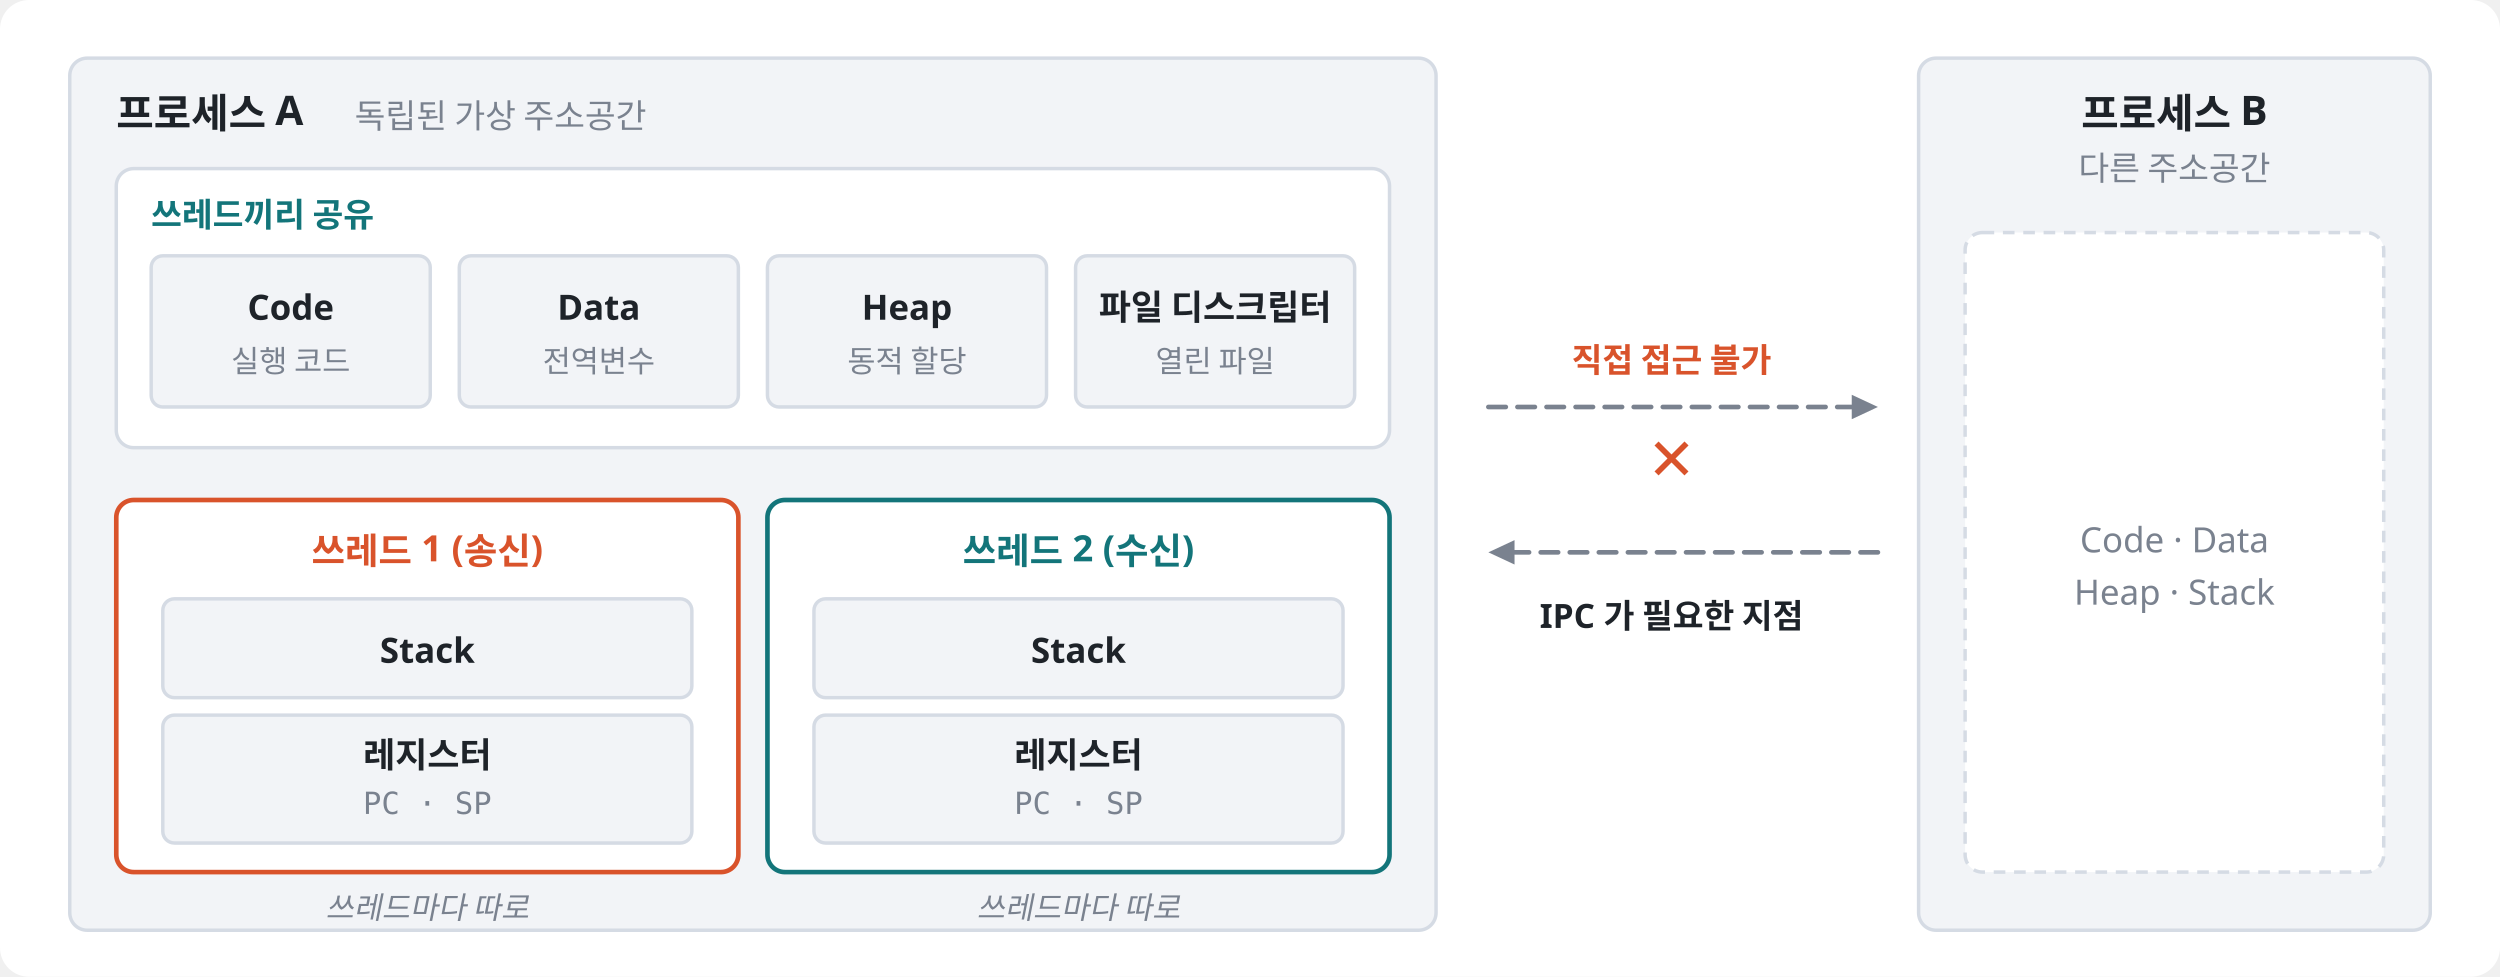
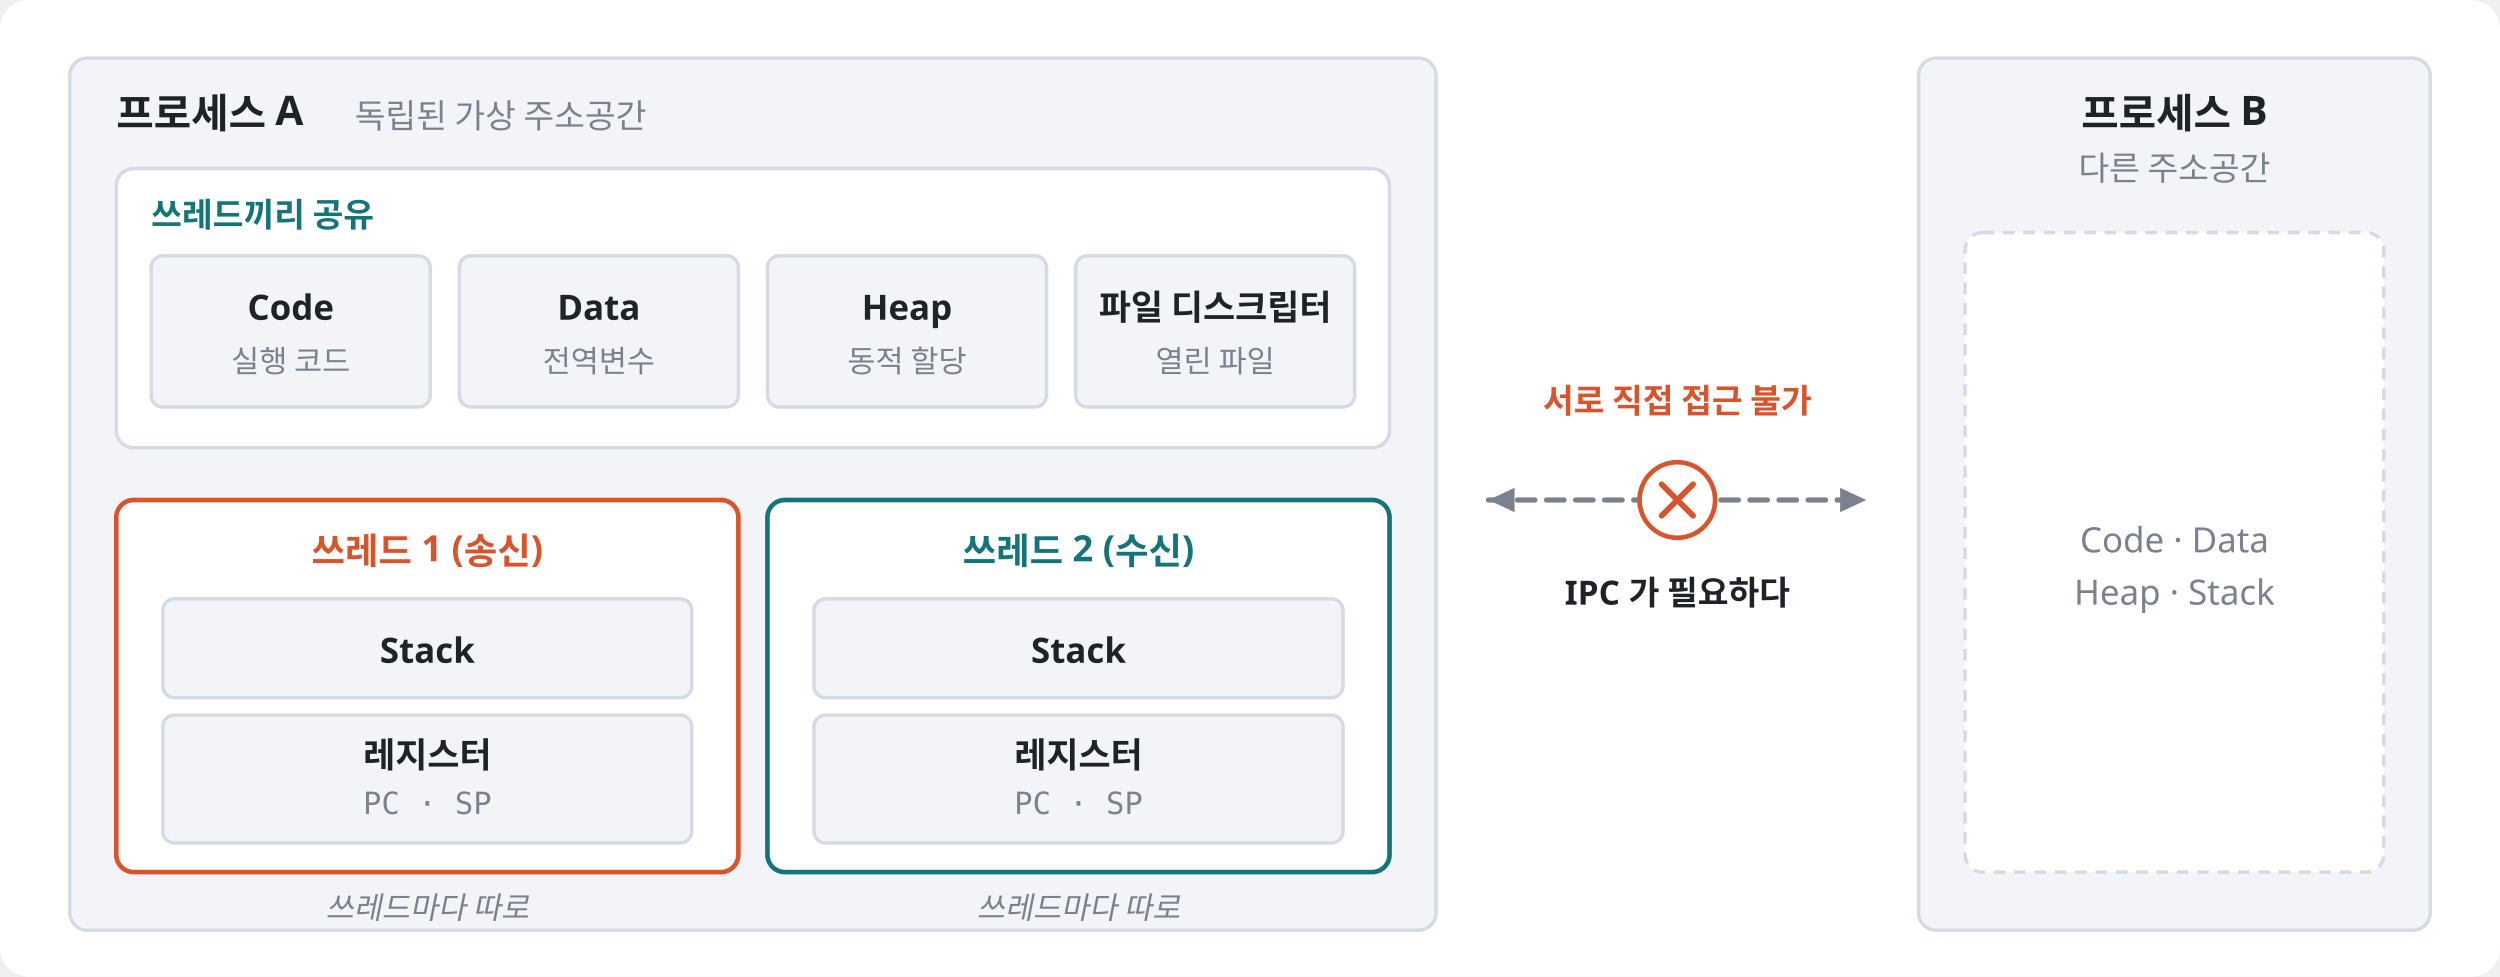
<svg xmlns="http://www.w3.org/2000/svg" viewBox="0 0 860 336" width="860" height="336" role="img">
  <defs />
  <rect x="0" y="0" width="860" height="336" rx="10" fill="#FFFFFF" />
  <rect x="24" y="20" width="470" height="300" rx="6" fill="#F2F4F7" stroke="#D5DBE4" stroke-width="1.2" />
  <text x="40" y="44" font-family="'Malgun Gothic','맑은 고딕','Apple SD Gothic Neo','Noto Sans KR',sans-serif" font-size="14" fill="#1E2329" text-anchor="start" font-weight="700">프로세스 A</text>
  <text x="122" y="44" font-family="'Malgun Gothic','맑은 고딕','Apple SD Gothic Neo','Noto Sans KR',sans-serif" font-size="11.5" fill="#7A828F" text-anchor="start" font-weight="400">독립된 가상 주소공간</text>
  <rect x="40" y="58" width="438" height="96" rx="6" fill="#FFFFFF" stroke="#D5DBE4" stroke-width="1.2" />
  <text x="52" y="78" font-family="'Malgun Gothic','맑은 고딕','Apple SD Gothic Neo','Noto Sans KR',sans-serif" font-size="11.5" fill="#13757A" text-anchor="start" font-weight="700">쓰레드끼리 공유</text>
  <rect x="52" y="88" width="96" height="52" rx="4" fill="#F2F4F7" stroke="#D5DBE4" stroke-width="1.2" />
  <text x="100" y="110" font-family="'Malgun Gothic','맑은 고딕','Apple SD Gothic Neo','Noto Sans KR',sans-serif" font-size="12" fill="#1E2329" text-anchor="middle" font-weight="700">Code</text>
  <text x="100" y="128" font-family="'Malgun Gothic','맑은 고딕','Apple SD Gothic Neo','Noto Sans KR',sans-serif" font-size="10.5" fill="#7A828F" text-anchor="middle" font-weight="400">실행 코드</text>
  <rect x="158" y="88" width="96" height="52" rx="4" fill="#F2F4F7" stroke="#D5DBE4" stroke-width="1.2" />
  <text x="206" y="110" font-family="'Malgun Gothic','맑은 고딕','Apple SD Gothic Neo','Noto Sans KR',sans-serif" font-size="12" fill="#1E2329" text-anchor="middle" font-weight="700">Data</text>
  <text x="206" y="128" font-family="'Malgun Gothic','맑은 고딕','Apple SD Gothic Neo','Noto Sans KR',sans-serif" font-size="10.5" fill="#7A828F" text-anchor="middle" font-weight="400">전역변수</text>
  <rect x="264" y="88" width="96" height="52" rx="4" fill="#F2F4F7" stroke="#D5DBE4" stroke-width="1.2" />
  <text x="312" y="110" font-family="'Malgun Gothic','맑은 고딕','Apple SD Gothic Neo','Noto Sans KR',sans-serif" font-size="12" fill="#1E2329" text-anchor="middle" font-weight="700">Heap</text>
  <text x="312" y="128" font-family="'Malgun Gothic','맑은 고딕','Apple SD Gothic Neo','Noto Sans KR',sans-serif" font-size="10.5" fill="#7A828F" text-anchor="middle" font-weight="400">동적 할당</text>
  <rect x="370" y="88" width="96" height="52" rx="4" fill="#F2F4F7" stroke="#D5DBE4" stroke-width="1.2" />
  <text x="418" y="110" font-family="'Malgun Gothic','맑은 고딕','Apple SD Gothic Neo','Noto Sans KR',sans-serif" font-size="12" fill="#1E2329" text-anchor="middle" font-weight="700">파일 디스크립터</text>
  <text x="418" y="128" font-family="'Malgun Gothic','맑은 고딕','Apple SD Gothic Neo','Noto Sans KR',sans-serif" font-size="10.5" fill="#7A828F" text-anchor="middle" font-weight="400">열린 파일</text>
  <rect x="40" y="172" width="214" height="128" rx="6" fill="#FFFFFF" stroke="#D9532B" stroke-width="1.6" />
  <text x="147" y="194" font-family="'Malgun Gothic','맑은 고딕','Apple SD Gothic Neo','Noto Sans KR',sans-serif" font-size="12.5" fill="#D9532B" text-anchor="middle" font-weight="700">쓰레드 1  (송신)</text>
  <rect x="56" y="206" width="182" height="34" rx="4" fill="#F2F4F7" stroke="#D5DBE4" stroke-width="1.2" />
  <text x="147" y="228" font-family="'Malgun Gothic','맑은 고딕','Apple SD Gothic Neo','Noto Sans KR',sans-serif" font-size="12" fill="#1E2329" text-anchor="middle" font-weight="700">Stack</text>
  <rect x="56" y="246" width="182" height="44" rx="4" fill="#F2F4F7" stroke="#D5DBE4" stroke-width="1.2" />
  <text x="147" y="264" font-family="'Malgun Gothic','맑은 고딕','Apple SD Gothic Neo','Noto Sans KR',sans-serif" font-size="12" fill="#1E2329" text-anchor="middle" font-weight="700">레지스터</text>
  <text x="147" y="280" font-family="Consolas,'D2Coding',Menlo,monospace" font-size="10.5" fill="#7A828F" text-anchor="middle" font-weight="400">PC · SP</text>
  <rect x="264" y="172" width="214" height="128" rx="6" fill="#FFFFFF" stroke="#13757A" stroke-width="1.6" />
  <text x="371" y="194" font-family="'Malgun Gothic','맑은 고딕','Apple SD Gothic Neo','Noto Sans KR',sans-serif" font-size="12.5" fill="#13757A" text-anchor="middle" font-weight="700">쓰레드 2  (수신)</text>
  <rect x="280" y="206" width="182" height="34" rx="4" fill="#F2F4F7" stroke="#D5DBE4" stroke-width="1.2" />
  <text x="371" y="228" font-family="'Malgun Gothic','맑은 고딕','Apple SD Gothic Neo','Noto Sans KR',sans-serif" font-size="12" fill="#1E2329" text-anchor="middle" font-weight="700">Stack</text>
  <rect x="280" y="246" width="182" height="44" rx="4" fill="#F2F4F7" stroke="#D5DBE4" stroke-width="1.2" />
  <text x="371" y="264" font-family="'Malgun Gothic','맑은 고딕','Apple SD Gothic Neo','Noto Sans KR',sans-serif" font-size="12" fill="#1E2329" text-anchor="middle" font-weight="700">레지스터</text>
  <text x="371" y="280" font-family="Consolas,'D2Coding',Menlo,monospace" font-size="10.5" fill="#7A828F" text-anchor="middle" font-weight="400">PC · SP</text>
  <text x="147" y="316" font-family="'Malgun Gothic','맑은 고딕','Apple SD Gothic Neo','Noto Sans KR',sans-serif" font-size="10.5" fill="#7A828F" text-anchor="middle" font-weight="400" font-style="italic">쓰레드마다 따로</text>
  <text x="371" y="316" font-family="'Malgun Gothic','맑은 고딕','Apple SD Gothic Neo','Noto Sans KR',sans-serif" font-size="10.5" fill="#7A828F" text-anchor="middle" font-weight="400" font-style="italic">쓰레드마다 따로</text>
  <rect x="660" y="20" width="176" height="300" rx="6" fill="#F2F4F7" stroke="#D5DBE4" stroke-width="1.2" />
  <text x="748" y="44" font-family="'Malgun Gothic','맑은 고딕','Apple SD Gothic Neo','Noto Sans KR',sans-serif" font-size="14" fill="#1E2329" text-anchor="middle" font-weight="700">프로세스 B</text>
  <text x="748" y="62" font-family="'Malgun Gothic','맑은 고딕','Apple SD Gothic Neo','Noto Sans KR',sans-serif" font-size="11.5" fill="#7A828F" text-anchor="middle" font-weight="400">다른 주소공간</text>
  <rect x="676" y="80" width="144" height="220" rx="6" fill="#FFFFFF" stroke="#D5DBE4" stroke-width="1.2" stroke-dasharray="4 3" />
  <text x="748" y="190" font-family="'Malgun Gothic','맑은 고딕','Apple SD Gothic Neo','Noto Sans KR',sans-serif" font-size="12" fill="#7A828F" text-anchor="middle" font-weight="400">Code · Data</text>
  <text x="748" y="208" font-family="'Malgun Gothic','맑은 고딕','Apple SD Gothic Neo','Noto Sans KR',sans-serif" font-size="12" fill="#7A828F" text-anchor="middle" font-weight="400">Heap · Stack</text>
-   <line x1="512" y1="140" x2="637.0" y2="140.0" stroke="#7A828F" stroke-width="1.6" stroke-linecap="round" stroke-dasharray="6 4" />
-   <path d="M 646.0 140.0 L 637.0 144.2 L 637.0 135.8 Z" fill="#7A828F" />
-   <line x1="646" y1="190" x2="521.0" y2="190.0" stroke="#7A828F" stroke-width="1.6" stroke-linecap="round" stroke-dasharray="6 4" />
-   <path d="M 512.0 190.0 L 521.0 185.8 L 521.0 194.2 Z" fill="#7A828F" />
-   <text x="575" y="128" font-family="'Malgun Gothic','맑은 고딕','Apple SD Gothic Neo','Noto Sans KR',sans-serif" font-size="11.5" fill="#D9532B" text-anchor="middle" font-weight="700">직접 접근 불가</text>
-   <text x="575" y="216" font-family="'Malgun Gothic','맑은 고딕','Apple SD Gothic Neo','Noto Sans KR',sans-serif" font-size="11.5" fill="#1E2329" text-anchor="middle" font-weight="700">IPC 가 필요한 지점</text>
-   <text x="575" y="165" font-family="'Malgun Gothic','맑은 고딕','Apple SD Gothic Neo','Noto Sans KR',sans-serif" font-size="20" fill="#D9532B" text-anchor="middle" font-weight="700">✕</text>
+   <text x="577" y="142" font-family="'Malgun Gothic','맑은 고딕','Apple SD Gothic Neo','Noto Sans KR',sans-serif" font-size="11.5" fill="#D9532B" text-anchor="middle" font-weight="700">서로 직접 접근 불가</text>
+   <line x1="512" y1="172" x2="633.0" y2="172.0" stroke="#7A828F" stroke-width="1.8" stroke-linecap="round" stroke-dasharray="6 4" />
+   <path d="M 642.0 172.0 L 633.0 176.2 L 633.0 167.8 Z" fill="#7A828F" />
+   <path d="M 512.0 172.0 L 521.0 176.2 L 521.0 167.8 Z" fill="#7A828F" />
+   <circle cx="577" cy="172" r="13" fill="#FFFFFF" stroke="#D9532B" stroke-width="1.6" />
+   <path d="M 571.6 166.6 L 582.4 177.4 M 582.4 166.6 L 571.6 177.4" stroke="#D9532B" stroke-width="2" stroke-linecap="round" />
+   <text x="577" y="208" font-family="'Malgun Gothic','맑은 고딕','Apple SD Gothic Neo','Noto Sans KR',sans-serif" font-size="11.5" fill="#1E2329" text-anchor="middle" font-weight="700">IPC 가 필요하다</text>
</svg>
